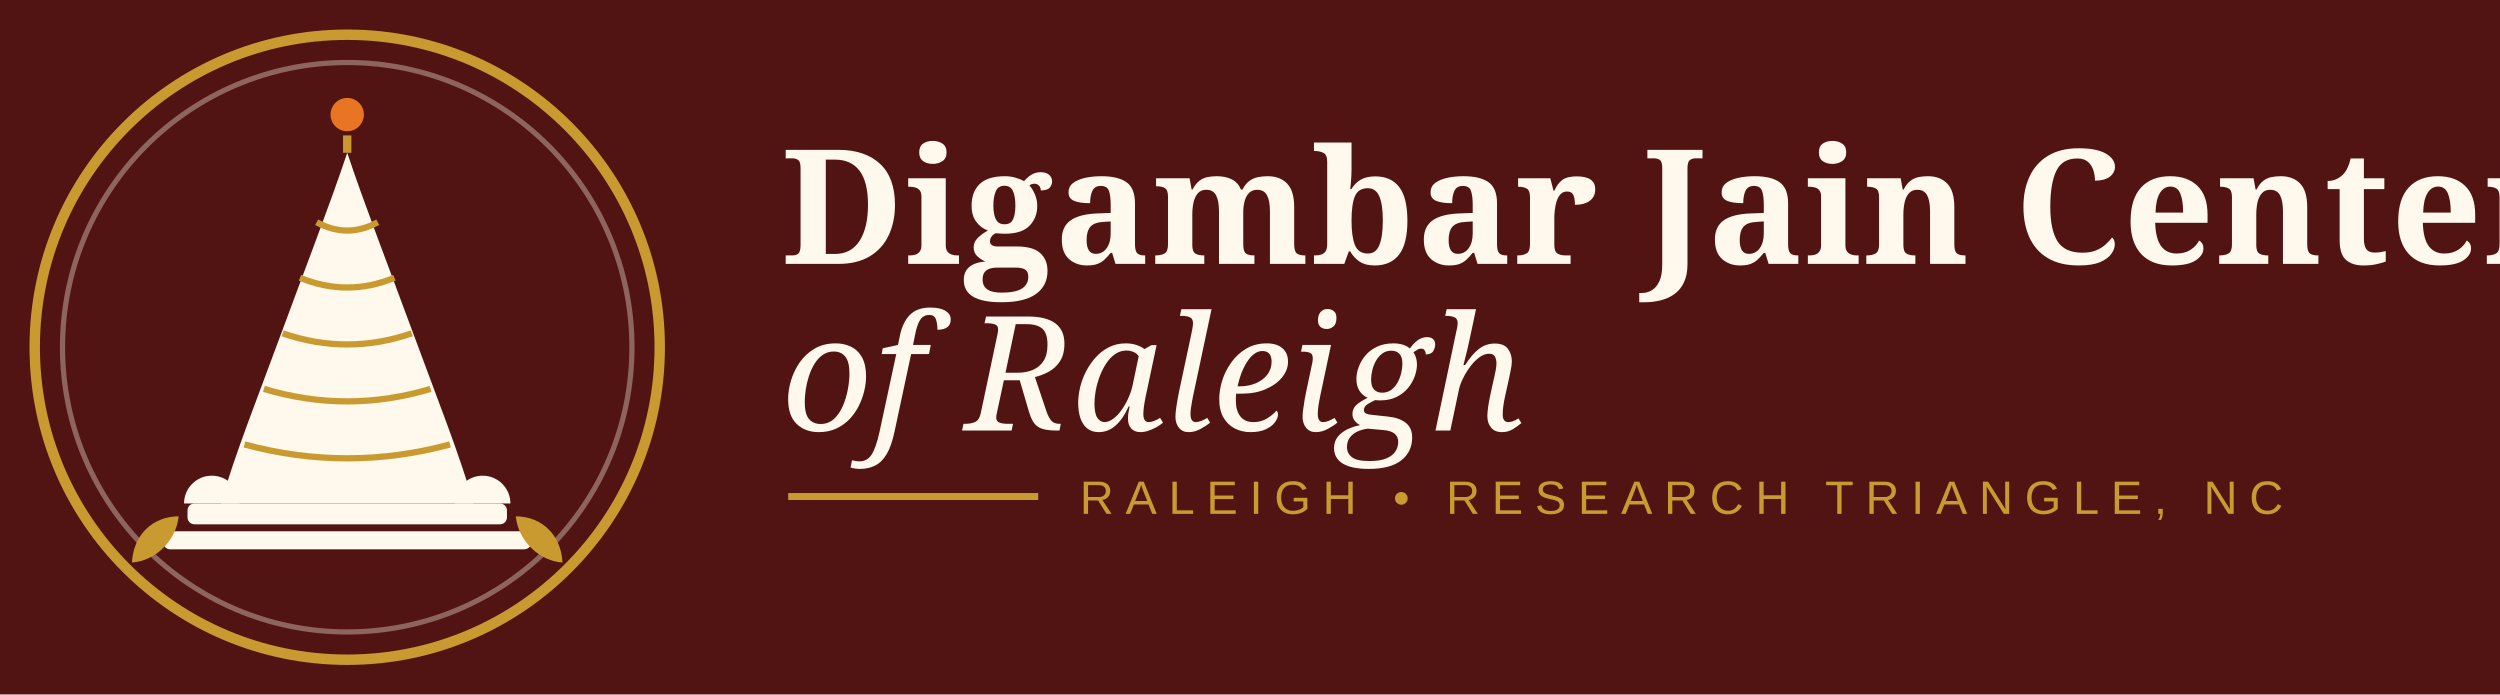
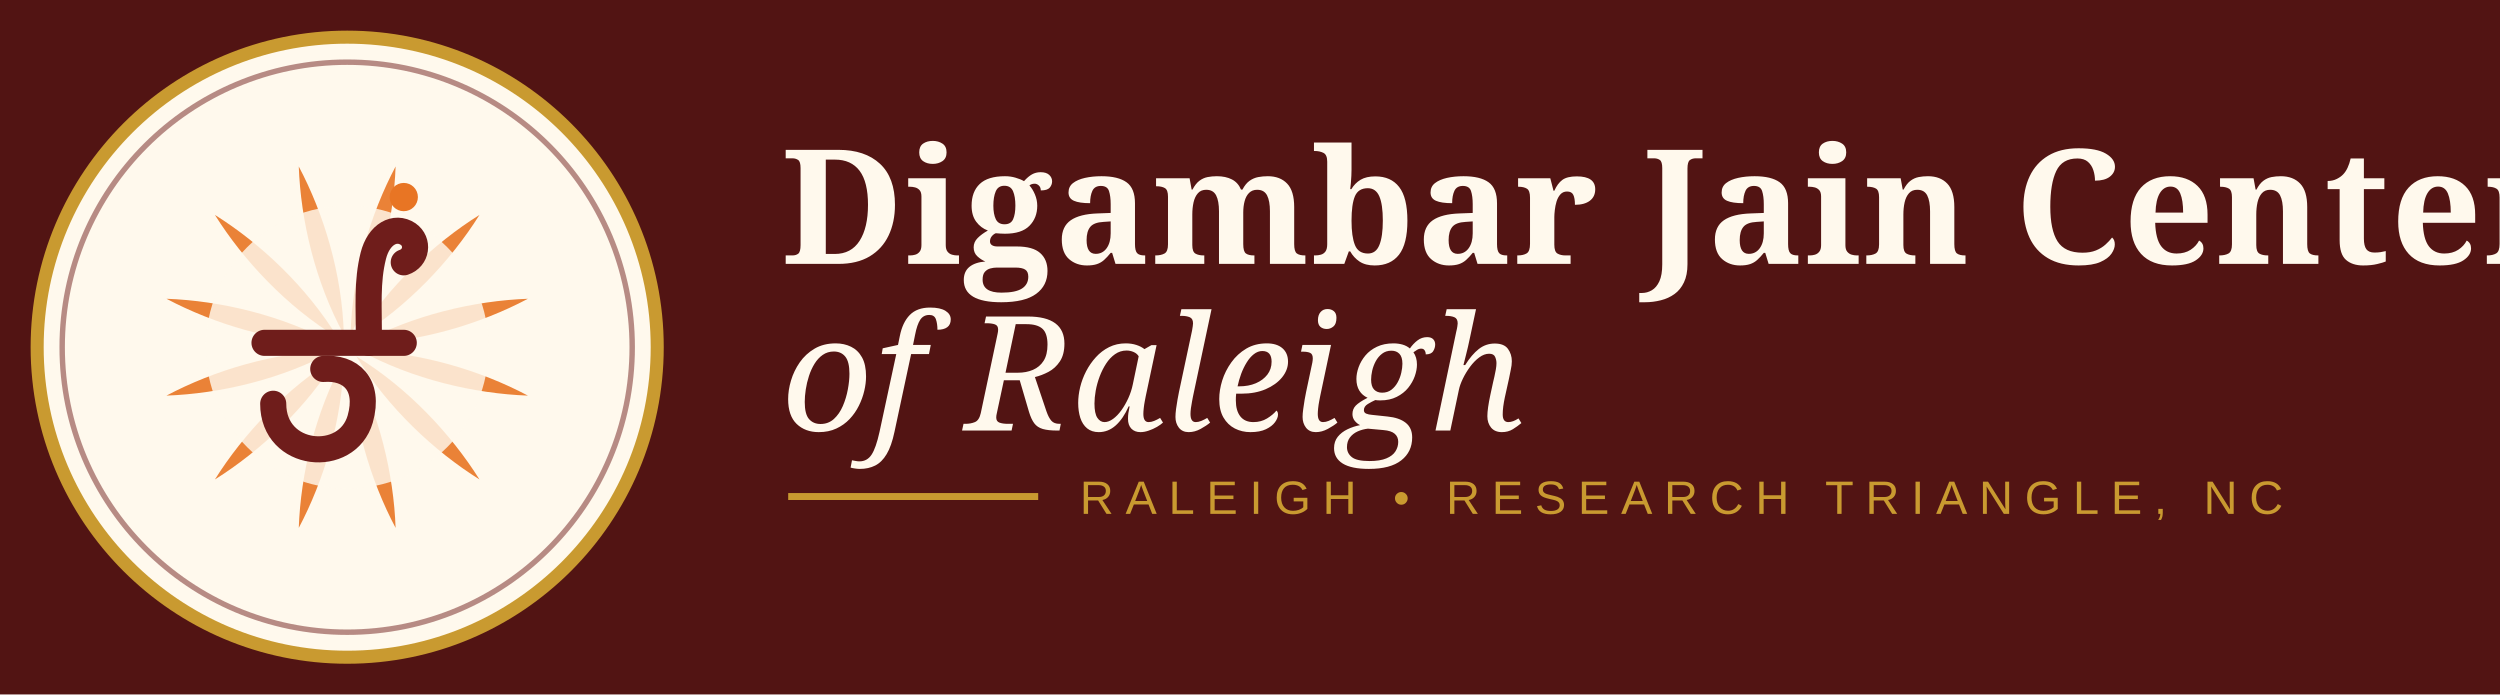
<svg xmlns="http://www.w3.org/2000/svg" viewBox="0 0 720 200" font-family="Cormorant Garamond, Georgia, serif">
  <rect width="720" height="200" fill="#521413" />
  <defs>
-     <g id="djcr-mark-d">
-       <circle cx="96" cy="96" r="90" fill="none" stroke="#C99A30" stroke-width="3" />
-       <circle cx="96" cy="96" r="82" fill="none" stroke="#FFF9ED" stroke-width="1.5" opacity="0.35" />
-       <circle cx="96" cy="29" r="4.8" fill="#E87524" />
-       <path d="M96 35 L96 40" stroke="#C99A30" stroke-width="2.4" />
-       <path d="M96 40 C91 55 84 73 77 92 C70 111 63.6 127 59.6 141 L132.4 141 C128.4 127 122 111 115 92 C108 73 101 55 96 40 Z" fill="#FFF9ED" />
-       <path d="M87.2 60 Q96 64.8 104.8 60" fill="none" stroke="#C99A30" stroke-width="1.8" />
-       <path d="M82.4 76 Q96 81.6 109.6 76" fill="none" stroke="#C99A30" stroke-width="1.8" />
-       <path d="M77.4 92 Q96 98.4 114.6 92" fill="none" stroke="#C99A30" stroke-width="1.8" />
-       <path d="M72 108 Q96 115.2 120 108" fill="none" stroke="#C99A30" stroke-width="1.8" />
-       <path d="M66.4 124 Q96 132 125.6 124" fill="none" stroke="#C99A30" stroke-width="1.8" />
-       <path d="M49 141 a8 8 0 0 1 16 0 Z" fill="#FFF9ED" />
-       <path d="M127 141 a8 8 0 0 1 16 0 Z" fill="#FFF9ED" />
-       <rect x="50" y="141" width="92" height="6" rx="2" fill="#FFF9ED" />
-       <rect x="43" y="149" width="106" height="5.2" rx="2" fill="#FFF9ED" />
-       <g transform="translate(34 158) rotate(-38)">
-         <path d="M0 0 C 5.2 -6, 12.8 -6.8, 18.8 -2.2 C 13.6 3.2, 5.2 3.6, 0 0 Z" fill="#C99A30" />
+     <path id="s-petal-d" d="M300 288 C 287 234 289 176 300 128 C 311 176 313 234 300 288 Z" />
+     <g id="djcr-seal-d">
+       <circle cx="300" cy="300" r="285" fill="#FFF9ED" stroke="#C99A30" stroke-width="12" />
+       <circle cx="300" cy="300" r="262" fill="none" stroke="#6F1D1B" stroke-width="5" opacity="0.5" />
+       <g fill="#E87524" opacity="0.9">
+         <use href="#s-petal-d" transform="rotate(15 300 300)" />
+         <use href="#s-petal-d" transform="rotate(45 300 300)" />
+         <use href="#s-petal-d" transform="rotate(75 300 300)" />
+         <use href="#s-petal-d" transform="rotate(105 300 300)" />
+         <use href="#s-petal-d" transform="rotate(135 300 300)" />
+         <use href="#s-petal-d" transform="rotate(165 300 300)" />
+         <use href="#s-petal-d" transform="rotate(195 300 300)" />
+         <use href="#s-petal-d" transform="rotate(225 300 300)" />
+         <use href="#s-petal-d" transform="rotate(255 300 300)" />
+         <use href="#s-petal-d" transform="rotate(285 300 300)" />
+         <use href="#s-petal-d" transform="rotate(315 300 300)" />
+         <use href="#s-petal-d" transform="rotate(345 300 300)" />
      </g>
-       <g transform="translate(158 158) scale(-1 1) rotate(-38)">
-         <path d="M0 0 C 5.2 -6, 12.8 -6.8, 18.8 -2.2 C 13.6 3.2, 5.2 3.6, 0 0 Z" fill="#C99A30" />
+       <circle cx="300" cy="300" r="130" fill="#FFF9ED" opacity="0.82" />
+       <g stroke="#6F1D1B" stroke-width="24" stroke-linecap="round" fill="none">
+         <path d="M 232 352 C 232 402 300 408 312 366 C 321 334 303 318 278 320" />
+         <path d="M 224 296 L 352 296" />
+         <path d="M 320 296 C 320 262 318 240 324 216 C 329 196 344 188 356 196 C 366 203 364 218 352 222" />
      </g>
+       <circle cx="352" cy="162" r="13" fill="#E87524" />
    </g>
  </defs>
-   <use href="#djcr-mark-d" transform="translate(4 4) scale(1)" />
+   <use href="#djcr-seal-d" transform="translate(6 6) scale(0.3133)" />
  <text x="225" y="76" font-size="46" font-weight="600" fill="#FFF9ED" letter-spacing="0.5">Digambar Jain Center</text>
  <text x="225" y="124" font-size="46" font-style="italic" font-weight="500" fill="#FFF9ED">of Raleigh</text>
  <rect x="227" y="142" width="72" height="2" fill="#C99A30" />
  <text x="311" y="148" font-family="Plus Jakarta Sans, Arial, sans-serif" font-size="13.5" letter-spacing="3.4" fill="#C99A30">RALEIGH • RESEARCH TRIANGLE, NC</text>
</svg>
